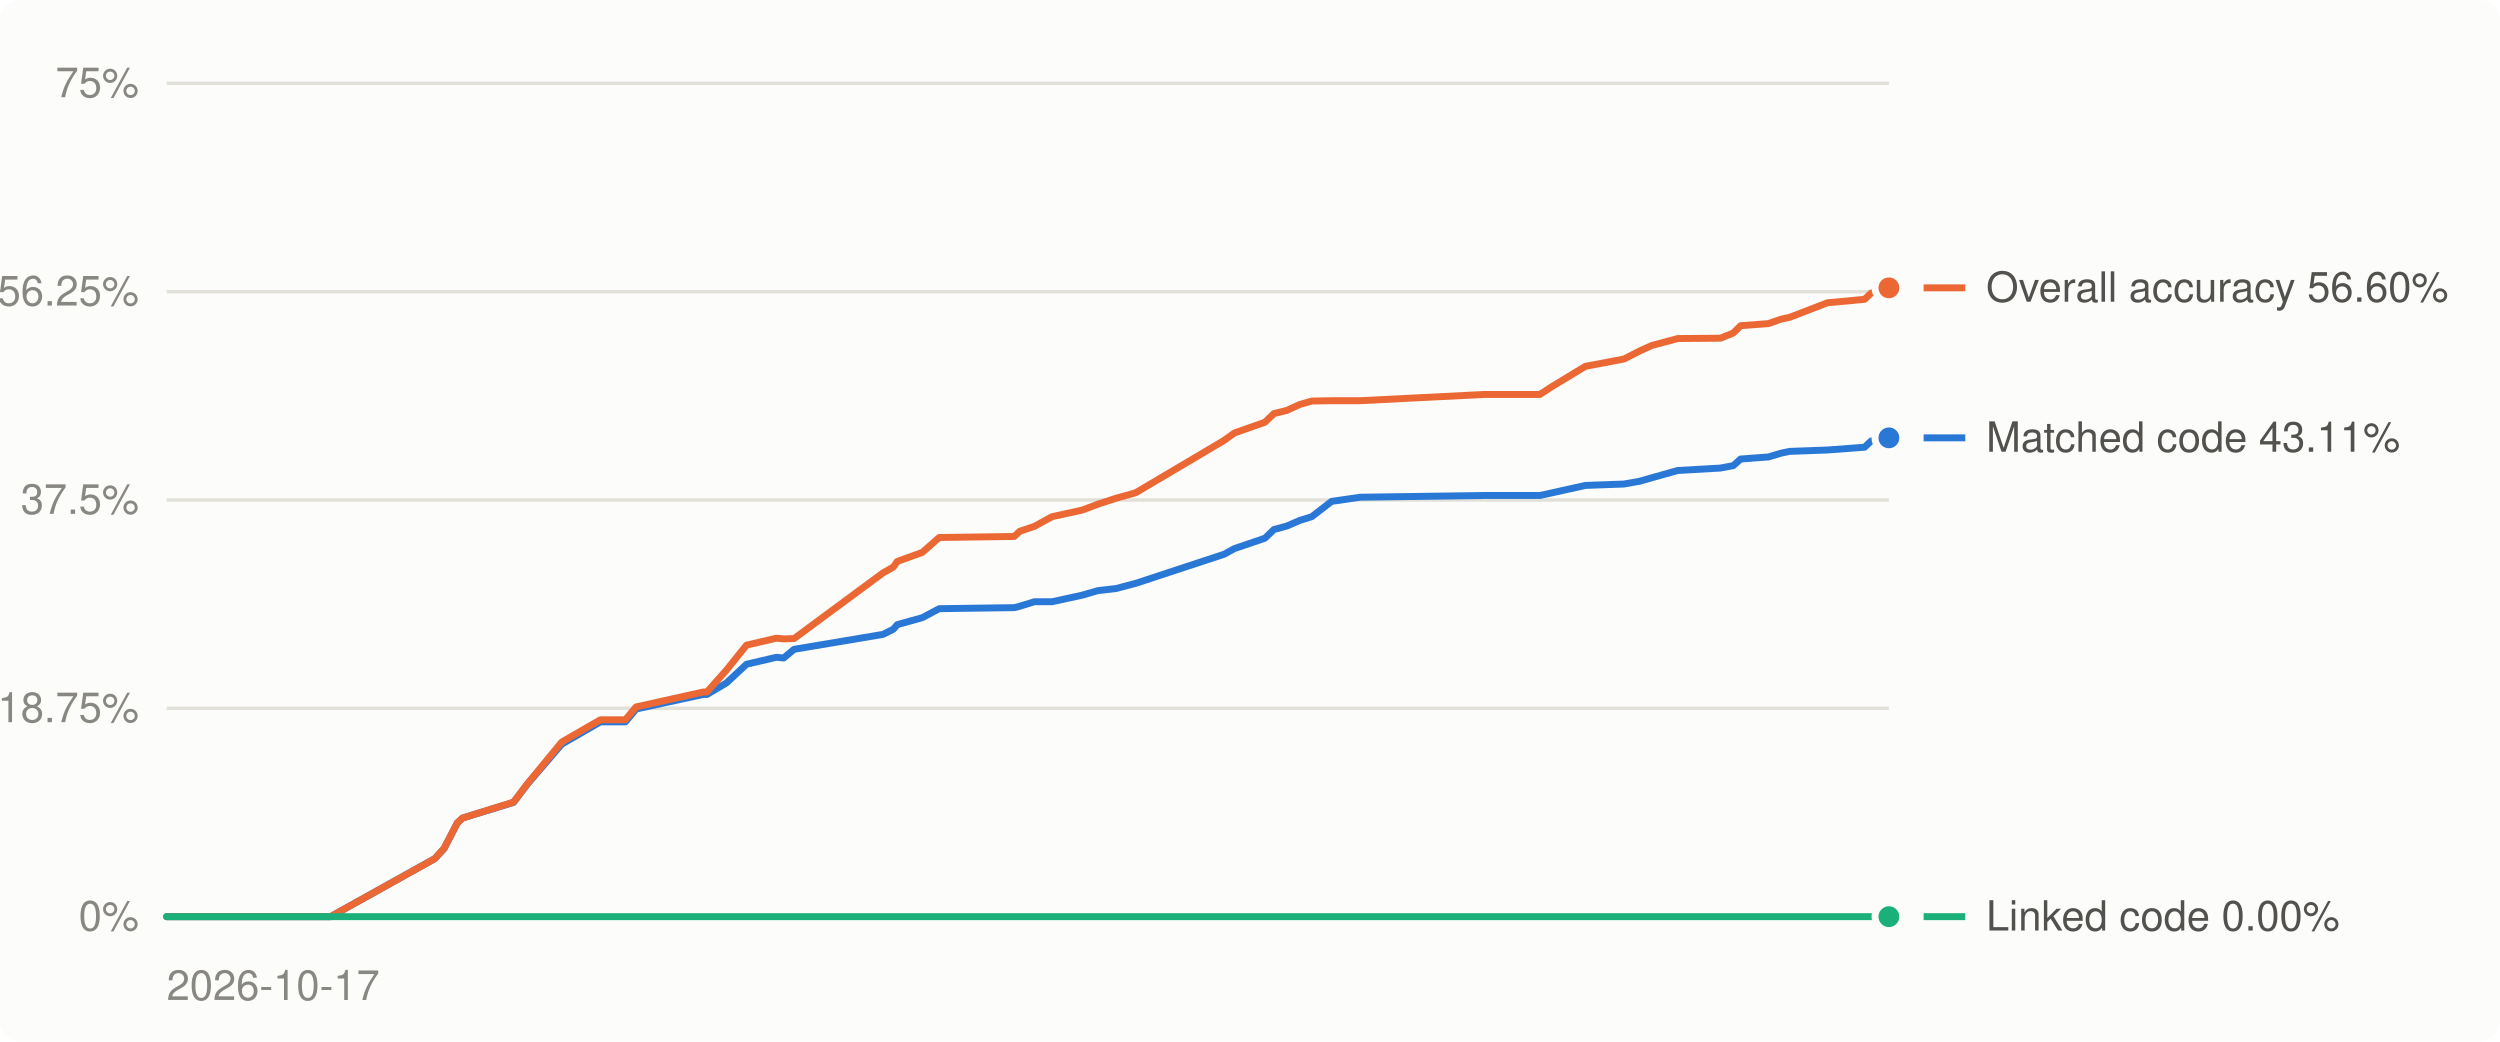
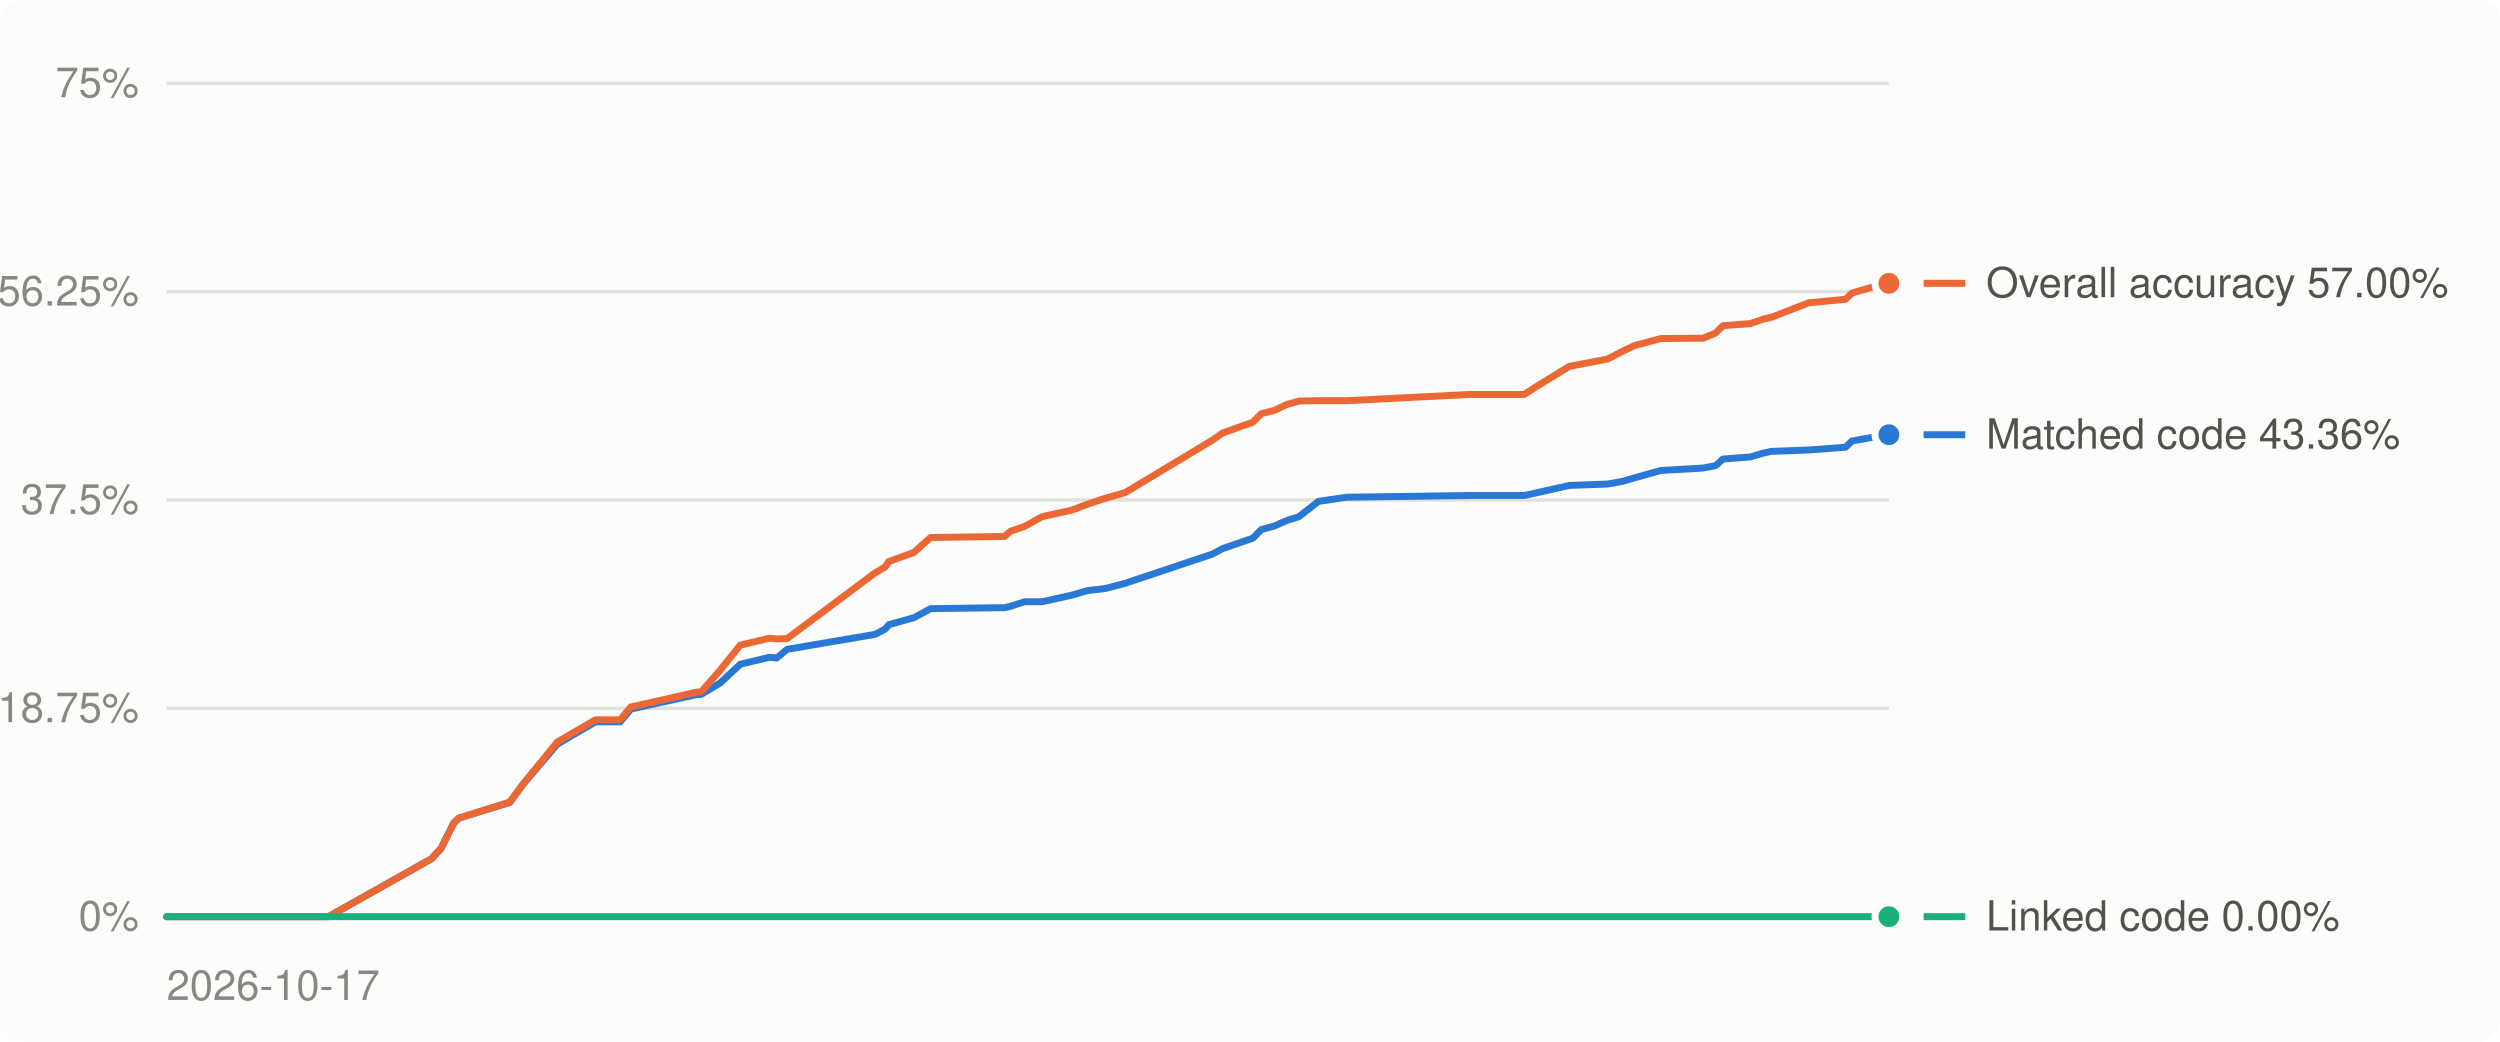
<svg xmlns="http://www.w3.org/2000/svg" viewBox="0 0 720 300" width="720" height="300" role="img" aria-label="Decompilation progress over time">
  <style>
.bg{fill:#fcfcfb}.grid{stroke:#e1e0d9}.muted{fill:#898781}.lbl{fill:#52514e}.ln0{stroke:#2a78d6}.dot0{fill:#2a78d6;stroke:#fcfcfb}.ln1{stroke:#eb6834}.dot1{fill:#eb6834;stroke:#fcfcfb}.ln2{stroke:#1baf7a}.dot2{fill:#1baf7a;stroke:#fcfcfb}
@media (prefers-color-scheme: dark){.bg{fill:#1a1a19}.grid{stroke:#2c2c2a}.muted{fill:#898781}.lbl{fill:#c3c2b7}.ln0{stroke:#3987e5}.dot0{fill:#3987e5;stroke:#1a1a19}.ln1{stroke:#d95926}.dot1{fill:#d95926;stroke:#1a1a19}.ln2{stroke:#199e70}.dot2{fill:#199e70;stroke:#1a1a19}}
text{font:12px -apple-system,BlinkMacSystemFont,'Segoe UI',Helvetica,Arial,sans-serif}
</style>
  <rect class="bg" width="720" height="300" rx="6" />
  <line x1="48" x2="544" y1="264.0" y2="264.0" class="grid" stroke-width="1" />
  <text x="40" y="268.0" class="muted" text-anchor="end">0%</text>
  <line x1="48" x2="544" y1="204.0" y2="204.0" class="grid" stroke-width="1" />
  <text x="40" y="208.0" class="muted" text-anchor="end">18.75%</text>
  <line x1="48" x2="544" y1="144.0" y2="144.0" class="grid" stroke-width="1" />
  <text x="40" y="148.0" class="muted" text-anchor="end">37.5%</text>
  <line x1="48" x2="544" y1="84.0" y2="84.0" class="grid" stroke-width="1" />
  <text x="40" y="88.0" class="muted" text-anchor="end">56.25%</text>
  <line x1="48" x2="544" y1="24.0" y2="24.0" class="grid" stroke-width="1" />
  <text x="40" y="28.0" class="muted" text-anchor="end">75%</text>
  <text class="muted" x="48.0" y="288" text-anchor="start">2026-10-17</text>
-   <polyline points="48.0,264.0 95.2,264.0 125.2,247.3 127.9,244.4 131.7,237.0 133.2,235.6 147.9,231.1 152.0,225.7 161.8,214.3 172.9,207.9 180.1,207.9 183.2,204.2 202.5,200.0 203.6,200.0 209.2,196.7 215.0,191.3 223.6,189.3 225.7,189.5 228.7,187.0 254.3,182.7 257.3,181.2 258.4,179.9 265.6,177.9 270.5,175.3 292.1,175.0 293.7,174.6 297.9,173.3 303.0,173.3 311.7,171.4 316.2,170.1 321.4,169.5 327.1,168.0 352.6,159.6 355.5,158.0 364.3,155.0 366.9,152.5 370.6,151.5 374.3,149.9 377.8,148.8 383.5,144.4 391.7,143.2 427.5,142.7 443.5,142.7 446.7,142.0 456.6,139.8 467.7,139.4 472.2,138.6 475.7,137.6 483.2,135.5 495.5,134.8 499.2,134.1 501.3,132.2 509.3,131.6 513.0,130.5 515.4,130.0 526.3,129.6 537.0,128.8 538.9,127.0 544.0,126.1" fill="none" class="ln0" stroke-width="2" stroke-linejoin="round" stroke-linecap="round" />
-   <polyline points="48.0,264.0 95.2,264.0 125.2,247.3 127.9,244.3 131.7,237.0 133.2,235.6 147.9,231.0 152.0,225.6 161.8,213.7 172.9,207.3 180.1,207.3 183.2,203.6 202.5,199.3 203.6,199.3 209.2,193.0 215.0,185.8 223.6,183.8 225.7,184.0 228.7,183.9 254.3,165.0 257.3,163.3 258.4,161.7 265.6,159.1 270.5,154.8 292.1,154.5 293.7,153.0 297.9,151.6 303.0,148.8 311.7,146.9 316.2,145.2 321.4,143.5 327.1,141.9 352.6,126.8 355.5,124.7 364.3,121.6 366.9,119.1 370.6,118.2 374.3,116.5 377.8,115.5 383.5,115.4 391.7,115.4 427.5,113.6 443.5,113.6 446.7,111.5 456.6,105.5 467.7,103.4 472.2,101.1 475.7,99.5 483.2,97.5 495.5,97.4 499.2,95.9 501.3,93.8 509.3,93.2 513.0,91.9 515.4,91.4 526.3,87.2 537.0,86.2 538.9,84.4 544.0,82.9" fill="none" class="ln1" stroke-width="2" stroke-linejoin="round" stroke-linecap="round" />
-   <polyline points="48.0,264.0 95.2,264.0 125.2,264.0 127.9,264.0 131.7,264.0 133.2,264.0 147.9,264.0 152.0,264.0 161.8,264.0 172.9,264.0 180.1,264.0 183.2,264.0 202.5,264.0 203.6,264.0 209.2,264.0 215.0,264.0 223.6,264.0 225.7,264.0 228.7,264.0 254.3,264.0 257.3,264.0 258.4,264.0 265.6,264.0 270.5,264.0 292.1,264.0 293.7,264.0 297.9,264.0 303.0,264.0 311.7,264.0 316.2,264.0 321.4,264.0 327.1,264.0 352.6,264.0 355.5,264.0 364.3,264.0 366.9,264.0 370.6,264.0 374.3,264.0 377.8,264.0 383.5,264.0 391.7,264.0 427.5,264.0 443.5,264.0 446.7,264.0 456.6,264.0 467.7,264.0 472.2,264.0 475.7,264.0 483.2,264.0 495.5,264.0 499.2,264.0 501.3,264.0 509.3,264.0 513.0,264.0 515.4,264.0 526.3,264.0 537.0,264.0 538.9,264.0 544.0,264.0" fill="none" class="ln2" stroke-width="2" stroke-linejoin="round" stroke-linecap="round" />
-   <circle cx="544.0" cy="126.1" r="4" class="dot0" stroke-width="2" />
-   <circle cx="544.0" cy="82.9" r="4" class="dot1" stroke-width="2" />
+   <polyline points="48.0,264.0 94.6,264.0 124.3,247.3 127.0,244.4 130.7,237.0 132.2,235.6 146.8,231.1 150.8,225.7 160.5,214.3 171.5,207.9 178.6,207.9 181.7,204.2 200.8,200.0 201.9,200.0 207.4,196.7 213.2,191.3 221.6,189.3 223.7,189.5 226.7,187.0 252.0,182.7 254.9,181.2 256.0,179.9 263.2,177.9 268.0,175.3 289.3,175.0 291.0,174.6 295.1,173.3 300.1,173.3 308.7,171.4 313.2,170.1 318.3,169.5 324.0,168.0 349.1,159.6 352.1,158.0 360.8,155.0 363.3,152.5 367.0,151.5 370.6,149.9 374.1,148.8 379.7,144.4 387.8,143.2 423.2,142.7 439.0,142.7 442.2,142.0 452.0,139.8 463.0,139.4 467.4,138.6 470.8,137.6 478.3,135.5 490.5,134.8 494.1,134.1 496.2,132.2 504.1,131.6 507.8,130.5 510.1,130.0 520.9,129.6 531.5,128.8 533.4,127.0 538.4,126.1 544.0,125.2" fill="none" class="ln0" stroke-width="2" stroke-linejoin="round" stroke-linecap="round" />
+   <polyline points="48.0,264.0 94.6,264.0 124.3,247.3 127.0,244.3 130.7,237.0 132.2,235.6 146.8,231.0 150.8,225.6 160.5,213.7 171.5,207.3 178.6,207.3 181.7,203.6 200.8,199.3 201.9,199.3 207.4,193.0 213.2,185.8 221.6,183.8 223.7,184.0 226.7,183.9 252.0,165.0 254.9,163.3 256.0,161.7 263.2,159.1 268.0,154.8 289.3,154.5 291.0,153.0 295.1,151.6 300.1,148.8 308.7,146.9 313.2,145.2 318.3,143.5 324.0,141.9 349.1,126.8 352.1,124.7 360.8,121.6 363.3,119.1 367.0,118.2 370.6,116.5 374.1,115.5 379.7,115.4 387.8,115.4 423.2,113.6 439.0,113.6 442.2,111.5 452.0,105.5 463.0,103.4 467.4,101.1 470.8,99.5 478.3,97.5 490.5,97.4 494.1,95.9 496.2,93.8 504.1,93.2 507.8,91.9 510.1,91.4 520.9,87.2 531.5,86.2 533.4,84.4 538.4,82.9 544.0,81.6" fill="none" class="ln1" stroke-width="2" stroke-linejoin="round" stroke-linecap="round" />
+   <polyline points="48.0,264.0 94.6,264.0 124.3,264.0 127.0,264.0 130.7,264.0 132.2,264.0 146.8,264.0 150.8,264.0 160.5,264.0 171.5,264.0 178.6,264.0 181.7,264.0 200.8,264.0 201.9,264.0 207.4,264.0 213.2,264.0 221.6,264.0 223.7,264.0 226.7,264.0 252.0,264.0 254.9,264.0 256.0,264.0 263.2,264.0 268.0,264.0 289.3,264.0 291.0,264.0 295.1,264.0 300.1,264.0 308.7,264.0 313.2,264.0 318.3,264.0 324.0,264.0 349.1,264.0 352.1,264.0 360.8,264.0 363.3,264.0 367.0,264.0 370.6,264.0 374.1,264.0 379.7,264.0 387.8,264.0 423.2,264.0 439.0,264.0 442.2,264.0 452.0,264.0 463.0,264.0 467.4,264.0 470.8,264.0 478.3,264.0 490.5,264.0 494.1,264.0 496.2,264.0 504.1,264.0 507.8,264.0 510.1,264.0 520.9,264.0 531.5,264.0 533.4,264.0 538.4,264.0 544.0,264.0" fill="none" class="ln2" stroke-width="2" stroke-linejoin="round" stroke-linecap="round" />
+   <circle cx="544.0" cy="125.2" r="4" class="dot0" stroke-width="2" />
+   <circle cx="544.0" cy="81.6" r="4" class="dot1" stroke-width="2" />
  <circle cx="544.0" cy="264.0" r="4" class="dot2" stroke-width="2" />
  <line x1="554" x2="566" y1="264.0" y2="264.0" class="ln2" stroke-width="2" />
  <text class="lbl" x="572" y="268.0">Linked code 0.00%</text>
-   <line x1="554" x2="566" y1="126.1" y2="126.1" class="ln0" stroke-width="2" />
-   <text class="lbl" x="572" y="130.1">Matched code 43.11%</text>
-   <line x1="554" x2="566" y1="82.9" y2="82.9" class="ln1" stroke-width="2" />
-   <text class="lbl" x="572" y="86.9">Overall accuracy 56.60%</text>
+   <line x1="554" x2="566" y1="125.2" y2="125.2" class="ln0" stroke-width="2" />
+   <text class="lbl" x="572" y="129.2">Matched code 43.36%</text>
+   <line x1="554" x2="566" y1="81.6" y2="81.6" class="ln1" stroke-width="2" />
+   <text class="lbl" x="572" y="85.6">Overall accuracy 57.00%</text>
</svg>
